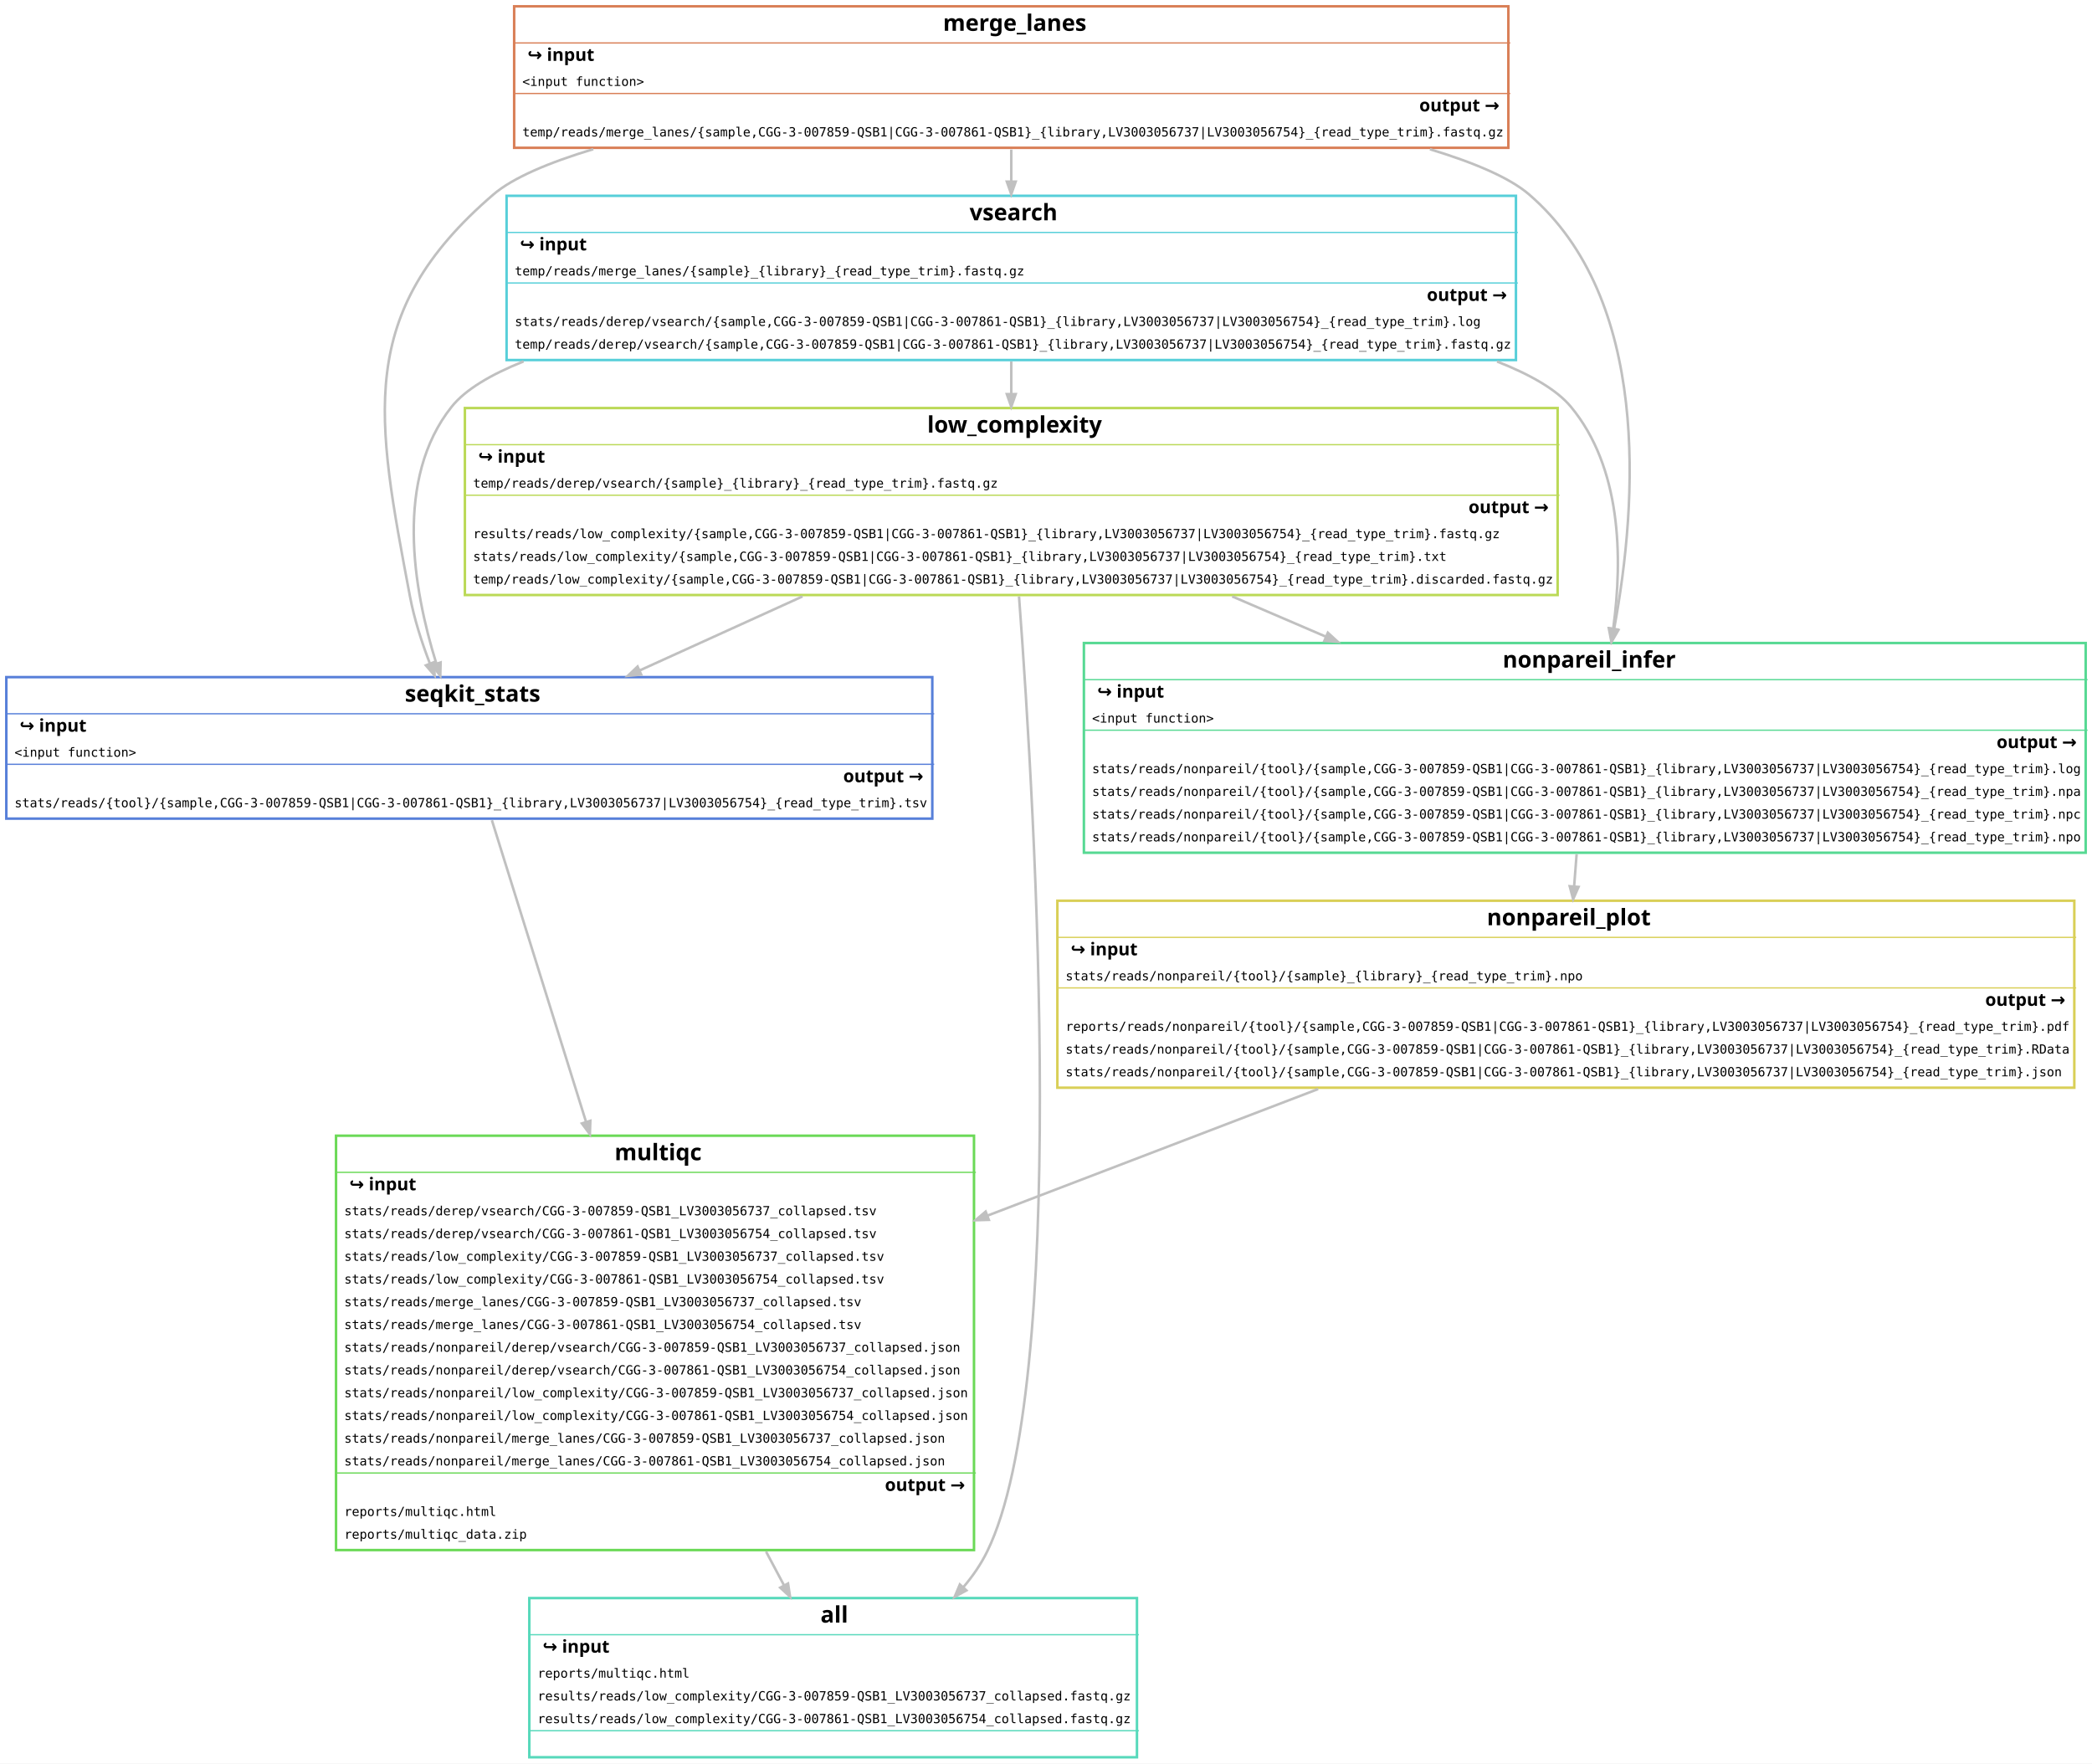
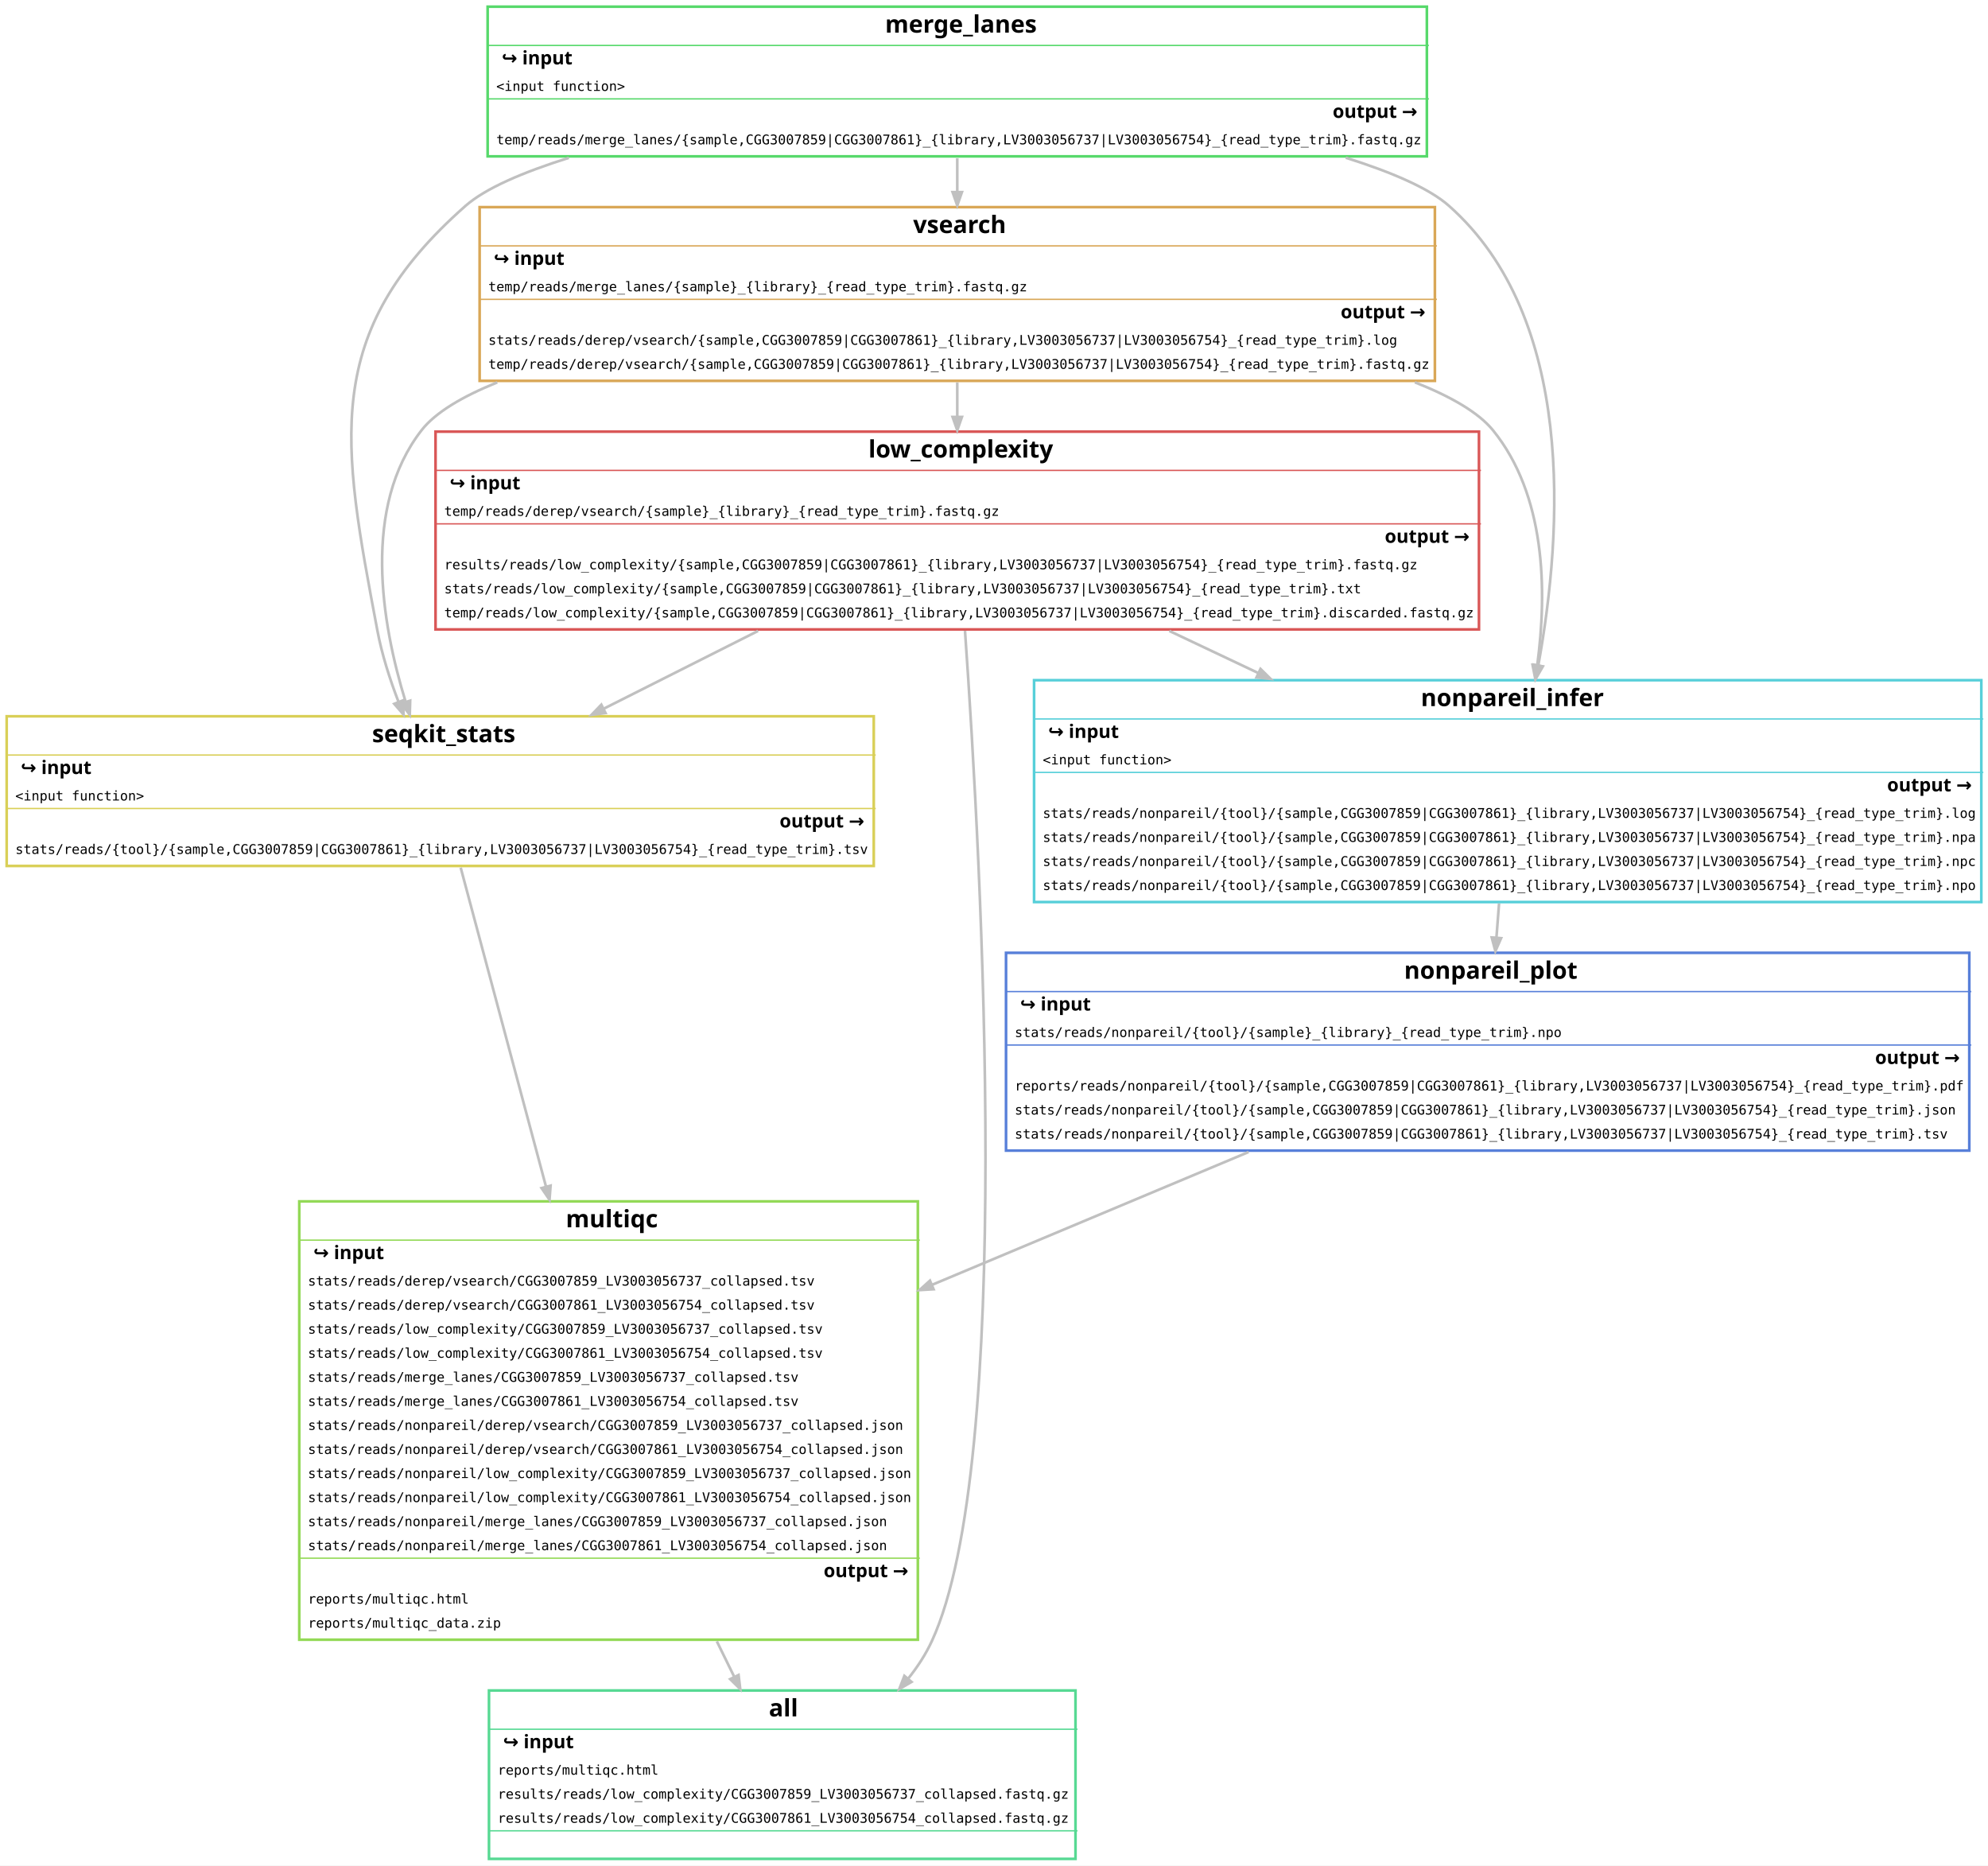
- <svg xmlns="http://www.w3.org/2000/svg" width="1656pt" height="1396pt" viewBox="0.00 0.00 1656.00 1396.00">
+ <svg xmlns="http://www.w3.org/2000/svg" width="1488pt" height="1396pt" viewBox="0.00 0.00 1488.00 1396.00">
  <g id="graph0" class="graph" transform="scale(1 1) rotate(0) translate(4 1392)">
-     <polygon fill="#ffffff" stroke="transparent" points="-4,4 -4,-1392 1652,-1392 1652,4 -4,4" />
+     <polygon fill="#ffffff" stroke="transparent" points="-4,4 -4,-1392 1484,-1392 1484,4 -4,4" />
    <g id="node1" class="node">
-       <text text-anchor="start" x="645.5" y="-107.6" font-family="sans" font-weight="bold" font-size="18.00" fill="#000000">all</text>
-       <text text-anchor="start" x="421.5" y="-83.8" font-family="sans" font-size="10.00" fill="#000000"> </text>
-       <text text-anchor="start" x="425.5" y="-83.8" font-family="sans" font-weight="bold" font-size="14.00" fill="#000000">↪ input</text>
-       <text text-anchor="start" x="478.5" y="-83.8" font-family="sans" font-size="10.00" fill="#000000"> </text>
-       <text text-anchor="start" x="421.5" y="-64" font-family="monospace" font-size="10.00" fill="#000000">reports/multiqc.html</text>
-       <text text-anchor="start" x="421.5" y="-46" font-family="monospace" font-size="10.00" fill="#000000">results/reads/low_complexity/CGG-3-007859-QSB1_LV3003056737_collapsed.fastq.gz</text>
-       <text text-anchor="start" x="421.5" y="-28" font-family="monospace" font-size="10.00" fill="#000000">results/reads/low_complexity/CGG-3-007861-QSB1_LV3003056754_collapsed.fastq.gz</text>
-       <text text-anchor="start" x="883.5" y="-10" font-family="sans" font-size="10.00" fill="#000000">  </text>
-       <polygon fill="#57d9bb" stroke="#57d9bb" points="415.5,-98 415.5,-98 897.5,-98 897.5,-98 415.5,-98" />
-       <polygon fill="#57d9bb" stroke="#57d9bb" points="415.5,-22 415.5,-22 897.5,-22 897.5,-22 415.5,-22" />
-       <polygon fill="none" stroke="#57d9bb" stroke-width="2" points="415,-1 415,-127 896,-127 896,-1 415,-1" />
+       <text text-anchor="start" x="571.5" y="-107.6" font-family="sans" font-weight="bold" font-size="18.00" fill="#000000">all</text>
+       <text text-anchor="start" x="368.5" y="-83.8" font-family="sans" font-size="10.00" fill="#000000"> </text>
+       <text text-anchor="start" x="372.5" y="-83.8" font-family="sans" font-weight="bold" font-size="14.00" fill="#000000">↪ input</text>
+       <text text-anchor="start" x="425.5" y="-83.8" font-family="sans" font-size="10.00" fill="#000000"> </text>
+       <text text-anchor="start" x="368.5" y="-64" font-family="monospace" font-size="10.00" fill="#000000">reports/multiqc.html</text>
+       <text text-anchor="start" x="368.5" y="-46" font-family="monospace" font-size="10.00" fill="#000000">results/reads/low_complexity/CGG3007859_LV3003056737_collapsed.fastq.gz</text>
+       <text text-anchor="start" x="368.5" y="-28" font-family="monospace" font-size="10.00" fill="#000000">results/reads/low_complexity/CGG3007861_LV3003056754_collapsed.fastq.gz</text>
+       <text text-anchor="start" x="788.5" y="-10" font-family="sans" font-size="10.00" fill="#000000">  </text>
+       <polygon fill="#57d993" stroke="#57d993" points="362.5,-98 362.5,-98 802.5,-98 802.5,-98 362.5,-98" />
+       <polygon fill="#57d993" stroke="#57d993" points="362.5,-22 362.5,-22 802.5,-22 802.5,-22 362.5,-22" />
+       <polygon fill="none" stroke="#57d993" stroke-width="2" points="362,-1 362,-127 801,-127 801,-1 362,-1" />
    </g>
    <g id="node2" class="node">
-       <text text-anchor="start" x="482.5" y="-473.6" font-family="sans" font-weight="bold" font-size="18.00" fill="#000000">multiqc</text>
-       <text text-anchor="start" x="268.5" y="-449.8" font-family="sans" font-size="10.00" fill="#000000"> </text>
-       <text text-anchor="start" x="272.5" y="-449.8" font-family="sans" font-weight="bold" font-size="14.00" fill="#000000">↪ input</text>
-       <text text-anchor="start" x="325.5" y="-449.8" font-family="sans" font-size="10.00" fill="#000000"> </text>
-       <text text-anchor="start" x="268.5" y="-430" font-family="monospace" font-size="10.00" fill="#000000">stats/reads/derep/vsearch/CGG-3-007859-QSB1_LV3003056737_collapsed.tsv</text>
-       <text text-anchor="start" x="268.5" y="-412" font-family="monospace" font-size="10.00" fill="#000000">stats/reads/derep/vsearch/CGG-3-007861-QSB1_LV3003056754_collapsed.tsv</text>
-       <text text-anchor="start" x="268.5" y="-394" font-family="monospace" font-size="10.00" fill="#000000">stats/reads/low_complexity/CGG-3-007859-QSB1_LV3003056737_collapsed.tsv</text>
-       <text text-anchor="start" x="268.5" y="-376" font-family="monospace" font-size="10.00" fill="#000000">stats/reads/low_complexity/CGG-3-007861-QSB1_LV3003056754_collapsed.tsv</text>
-       <text text-anchor="start" x="268.5" y="-358" font-family="monospace" font-size="10.00" fill="#000000">stats/reads/merge_lanes/CGG-3-007859-QSB1_LV3003056737_collapsed.tsv</text>
-       <text text-anchor="start" x="268.5" y="-340" font-family="monospace" font-size="10.00" fill="#000000">stats/reads/merge_lanes/CGG-3-007861-QSB1_LV3003056754_collapsed.tsv</text>
-       <text text-anchor="start" x="268.5" y="-322" font-family="monospace" font-size="10.00" fill="#000000">stats/reads/nonpareil/derep/vsearch/CGG-3-007859-QSB1_LV3003056737_collapsed.json</text>
-       <text text-anchor="start" x="268.5" y="-304" font-family="monospace" font-size="10.00" fill="#000000">stats/reads/nonpareil/derep/vsearch/CGG-3-007861-QSB1_LV3003056754_collapsed.json</text>
-       <text text-anchor="start" x="268.5" y="-286" font-family="monospace" font-size="10.00" fill="#000000">stats/reads/nonpareil/low_complexity/CGG-3-007859-QSB1_LV3003056737_collapsed.json</text>
-       <text text-anchor="start" x="268.5" y="-268" font-family="monospace" font-size="10.00" fill="#000000">stats/reads/nonpareil/low_complexity/CGG-3-007861-QSB1_LV3003056754_collapsed.json</text>
-       <text text-anchor="start" x="268.5" y="-250" font-family="monospace" font-size="10.00" fill="#000000">stats/reads/nonpareil/merge_lanes/CGG-3-007859-QSB1_LV3003056737_collapsed.json</text>
-       <text text-anchor="start" x="268.5" y="-232" font-family="monospace" font-size="10.00" fill="#000000">stats/reads/nonpareil/merge_lanes/CGG-3-007861-QSB1_LV3003056754_collapsed.json</text>
-       <text text-anchor="start" x="692.5" y="-211.8" font-family="sans" font-size="10.00" fill="#000000"> </text>
-       <text text-anchor="start" x="696.5" y="-211.8" font-family="sans" font-weight="bold" font-size="14.00" fill="#000000">output →</text>
-       <text text-anchor="start" x="757.5" y="-211.8" font-family="sans" font-size="10.00" fill="#000000"> </text>
-       <text text-anchor="start" x="268.5" y="-192" font-family="monospace" font-size="10.00" fill="#000000">reports/multiqc.html</text>
-       <text text-anchor="start" x="268.5" y="-174" font-family="monospace" font-size="10.00" fill="#000000">reports/multiqc_data.zip</text>
-       <polygon fill="#6bd957" stroke="#6bd957" points="262.5,-464 262.5,-464 768.5,-464 768.5,-464 262.5,-464" />
-       <polygon fill="#6bd957" stroke="#6bd957" points="262.5,-226 262.5,-226 768.5,-226 768.5,-226 262.5,-226" />
-       <polygon fill="none" stroke="#6bd957" stroke-width="2" points="262,-165 262,-493 767,-493 767,-165 262,-165" />
+       <text text-anchor="start" x="419.5" y="-473.6" font-family="sans" font-weight="bold" font-size="18.00" fill="#000000">multiqc</text>
+       <text text-anchor="start" x="226.5" y="-449.8" font-family="sans" font-size="10.00" fill="#000000"> </text>
+       <text text-anchor="start" x="230.5" y="-449.8" font-family="sans" font-weight="bold" font-size="14.00" fill="#000000">↪ input</text>
+       <text text-anchor="start" x="283.5" y="-449.8" font-family="sans" font-size="10.00" fill="#000000"> </text>
+       <text text-anchor="start" x="226.5" y="-430" font-family="monospace" font-size="10.00" fill="#000000">stats/reads/derep/vsearch/CGG3007859_LV3003056737_collapsed.tsv</text>
+       <text text-anchor="start" x="226.5" y="-412" font-family="monospace" font-size="10.00" fill="#000000">stats/reads/derep/vsearch/CGG3007861_LV3003056754_collapsed.tsv</text>
+       <text text-anchor="start" x="226.5" y="-394" font-family="monospace" font-size="10.00" fill="#000000">stats/reads/low_complexity/CGG3007859_LV3003056737_collapsed.tsv</text>
+       <text text-anchor="start" x="226.5" y="-376" font-family="monospace" font-size="10.00" fill="#000000">stats/reads/low_complexity/CGG3007861_LV3003056754_collapsed.tsv</text>
+       <text text-anchor="start" x="226.5" y="-358" font-family="monospace" font-size="10.00" fill="#000000">stats/reads/merge_lanes/CGG3007859_LV3003056737_collapsed.tsv</text>
+       <text text-anchor="start" x="226.5" y="-340" font-family="monospace" font-size="10.00" fill="#000000">stats/reads/merge_lanes/CGG3007861_LV3003056754_collapsed.tsv</text>
+       <text text-anchor="start" x="226.5" y="-322" font-family="monospace" font-size="10.00" fill="#000000">stats/reads/nonpareil/derep/vsearch/CGG3007859_LV3003056737_collapsed.json</text>
+       <text text-anchor="start" x="226.5" y="-304" font-family="monospace" font-size="10.00" fill="#000000">stats/reads/nonpareil/derep/vsearch/CGG3007861_LV3003056754_collapsed.json</text>
+       <text text-anchor="start" x="226.5" y="-286" font-family="monospace" font-size="10.00" fill="#000000">stats/reads/nonpareil/low_complexity/CGG3007859_LV3003056737_collapsed.json</text>
+       <text text-anchor="start" x="226.5" y="-268" font-family="monospace" font-size="10.00" fill="#000000">stats/reads/nonpareil/low_complexity/CGG3007861_LV3003056754_collapsed.json</text>
+       <text text-anchor="start" x="226.5" y="-250" font-family="monospace" font-size="10.00" fill="#000000">stats/reads/nonpareil/merge_lanes/CGG3007859_LV3003056737_collapsed.json</text>
+       <text text-anchor="start" x="226.5" y="-232" font-family="monospace" font-size="10.00" fill="#000000">stats/reads/nonpareil/merge_lanes/CGG3007861_LV3003056754_collapsed.json</text>
+       <text text-anchor="start" x="608.5" y="-211.8" font-family="sans" font-size="10.00" fill="#000000"> </text>
+       <text text-anchor="start" x="612.5" y="-211.8" font-family="sans" font-weight="bold" font-size="14.00" fill="#000000">output →</text>
+       <text text-anchor="start" x="673.5" y="-211.8" font-family="sans" font-size="10.00" fill="#000000"> </text>
+       <text text-anchor="start" x="226.5" y="-192" font-family="monospace" font-size="10.00" fill="#000000">reports/multiqc.html</text>
+       <text text-anchor="start" x="226.5" y="-174" font-family="monospace" font-size="10.00" fill="#000000">reports/multiqc_data.zip</text>
+       <polygon fill="#93d957" stroke="#93d957" points="220.5,-464 220.5,-464 684.5,-464 684.5,-464 220.5,-464" />
+       <polygon fill="#93d957" stroke="#93d957" points="220.5,-226 220.5,-226 684.5,-226 684.5,-226 220.5,-226" />
+       <polygon fill="none" stroke="#93d957" stroke-width="2" points="220,-165 220,-493 683,-493 683,-165 220,-165" />
    </g>
    <g id="edge2" class="edge">
-       <path fill="none" stroke="#c0c0c0" stroke-width="2" d="M602.395,-163.808C607.274,-154.637 612.035,-145.689 616.576,-137.155" />
-       <polygon fill="#c0c0c0" stroke="#c0c0c0" stroke-width="2" points="619.804,-138.539 621.412,-128.067 613.625,-135.251 619.804,-138.539" />
+       <path fill="none" stroke="#c0c0c0" stroke-width="2" d="M532.538,-163.808C537.037,-154.637 541.426,-145.689 545.612,-137.155" />
+       <polygon fill="#c0c0c0" stroke="#c0c0c0" stroke-width="2" points="548.809,-138.586 550.071,-128.067 542.524,-135.503 548.809,-138.586" />
    </g>
    <g id="node3" class="node">
-       <text text-anchor="start" x="316.5" y="-836.6" font-family="sans" font-weight="bold" font-size="18.00" fill="#000000">seqkit_stats</text>
+       <text text-anchor="start" x="274.5" y="-836.6" font-family="sans" font-weight="bold" font-size="18.00" fill="#000000">seqkit_stats</text>
      <text text-anchor="start" x="7.5" y="-812.8" font-family="sans" font-size="10.00" fill="#000000"> </text>
      <text text-anchor="start" x="11.5" y="-812.8" font-family="sans" font-weight="bold" font-size="14.00" fill="#000000">↪ input</text>
      <text text-anchor="start" x="64.5" y="-812.8" font-family="sans" font-size="10.00" fill="#000000"> </text>
      <text text-anchor="start" x="7.5" y="-793" font-family="monospace" font-size="10.00" fill="#000000">&lt;input function&gt;</text>
-       <text text-anchor="start" x="659.5" y="-772.8" font-family="sans" font-size="10.00" fill="#000000"> </text>
-       <text text-anchor="start" x="663.5" y="-772.8" font-family="sans" font-weight="bold" font-size="14.00" fill="#000000">output →</text>
-       <text text-anchor="start" x="724.5" y="-772.8" font-family="sans" font-size="10.00" fill="#000000"> </text>
-       <text text-anchor="start" x="7.5" y="-753" font-family="monospace" font-size="10.00" fill="#000000">stats/reads/{tool}/{sample,CGG-3-007859-QSB1|CGG-3-007861-QSB1}_{library,LV3003056737|LV3003056754}_{read_type_trim}.tsv</text>
-       <polygon fill="#577fd9" stroke="#577fd9" points="1.5,-827 1.5,-827 735.5,-827 735.5,-827 1.5,-827" />
-       <polygon fill="#577fd9" stroke="#577fd9" points="1.5,-787 1.5,-787 735.5,-787 735.5,-787 1.5,-787" />
-       <polygon fill="none" stroke="#577fd9" stroke-width="2" points="1,-744 1,-856 734,-856 734,-744 1,-744" />
+       <text text-anchor="start" x="575.5" y="-772.8" font-family="sans" font-size="10.00" fill="#000000"> </text>
+       <text text-anchor="start" x="579.5" y="-772.8" font-family="sans" font-weight="bold" font-size="14.00" fill="#000000">output →</text>
+       <text text-anchor="start" x="640.5" y="-772.8" font-family="sans" font-size="10.00" fill="#000000"> </text>
+       <text text-anchor="start" x="7.5" y="-753" font-family="monospace" font-size="10.00" fill="#000000">stats/reads/{tool}/{sample,CGG3007859|CGG3007861}_{library,LV3003056737|LV3003056754}_{read_type_trim}.tsv</text>
+       <polygon fill="#d9cf57" stroke="#d9cf57" points="1.5,-827 1.5,-827 651.5,-827 651.5,-827 1.5,-827" />
+       <polygon fill="#d9cf57" stroke="#d9cf57" points="1.5,-787 1.5,-787 651.5,-787 651.5,-787 1.5,-787" />
+       <polygon fill="none" stroke="#d9cf57" stroke-width="2" points="1,-744 1,-856 650,-856 650,-744 1,-744" />
    </g>
    <g id="edge3" class="edge">
-       <path fill="none" stroke="#c0c0c0" stroke-width="2" d="M385.378,-742.717C403.852,-683.524 433.617,-588.156 459.915,-503.895" />
-       <polygon fill="#c0c0c0" stroke="#c0c0c0" stroke-width="2" points="463.301,-504.794 462.939,-494.205 456.619,-502.708 463.301,-504.794" />
+       <path fill="none" stroke="#c0c0c0" stroke-width="2" d="M340.824,-742.717C356.659,-683.524 382.172,-588.156 404.713,-503.895" />
+       <polygon fill="#c0c0c0" stroke="#c0c0c0" stroke-width="2" points="408.102,-504.77 407.305,-494.205 401.34,-502.961 408.102,-504.77" />
    </g>
    <g id="node4" class="node">
-       <text text-anchor="start" x="742.5" y="-1367.6" font-family="sans" font-weight="bold" font-size="18.00" fill="#000000">merge_lanes</text>
-       <text text-anchor="start" x="409.5" y="-1343.8" font-family="sans" font-size="10.00" fill="#000000"> </text>
-       <text text-anchor="start" x="413.5" y="-1343.8" font-family="sans" font-weight="bold" font-size="14.00" fill="#000000">↪ input</text>
-       <text text-anchor="start" x="466.5" y="-1343.8" font-family="sans" font-size="10.00" fill="#000000"> </text>
-       <text text-anchor="start" x="409.5" y="-1324" font-family="monospace" font-size="10.00" fill="#000000">&lt;input function&gt;</text>
-       <text text-anchor="start" x="1115.5" y="-1303.8" font-family="sans" font-size="10.00" fill="#000000"> </text>
-       <text text-anchor="start" x="1119.5" y="-1303.8" font-family="sans" font-weight="bold" font-size="14.00" fill="#000000">output →</text>
-       <text text-anchor="start" x="1180.5" y="-1303.8" font-family="sans" font-size="10.00" fill="#000000"> </text>
-       <text text-anchor="start" x="409.5" y="-1284" font-family="monospace" font-size="10.00" fill="#000000">temp/reads/merge_lanes/{sample,CGG-3-007859-QSB1|CGG-3-007861-QSB1}_{library,LV3003056737|LV3003056754}_{read_type_trim}.fastq.gz</text>
-       <polygon fill="#d97f57" stroke="#d97f57" points="403.5,-1358 403.5,-1358 1191.5,-1358 1191.5,-1358 403.5,-1358" />
-       <polygon fill="#d97f57" stroke="#d97f57" points="403.5,-1318 403.5,-1318 1191.5,-1318 1191.5,-1318 403.5,-1318" />
-       <polygon fill="none" stroke="#d97f57" stroke-width="2" points="403,-1275 403,-1387 1190,-1387 1190,-1275 403,-1275" />
+       <text text-anchor="start" x="658.5" y="-1367.6" font-family="sans" font-weight="bold" font-size="18.00" fill="#000000">merge_lanes</text>
+       <text text-anchor="start" x="367.5" y="-1343.8" font-family="sans" font-size="10.00" fill="#000000"> </text>
+       <text text-anchor="start" x="371.5" y="-1343.8" font-family="sans" font-weight="bold" font-size="14.00" fill="#000000">↪ input</text>
+       <text text-anchor="start" x="424.5" y="-1343.8" font-family="sans" font-size="10.00" fill="#000000"> </text>
+       <text text-anchor="start" x="367.5" y="-1324" font-family="monospace" font-size="10.00" fill="#000000">&lt;input function&gt;</text>
+       <text text-anchor="start" x="989.5" y="-1303.8" font-family="sans" font-size="10.00" fill="#000000"> </text>
+       <text text-anchor="start" x="993.5" y="-1303.8" font-family="sans" font-weight="bold" font-size="14.00" fill="#000000">output →</text>
+       <text text-anchor="start" x="1054.5" y="-1303.8" font-family="sans" font-size="10.00" fill="#000000"> </text>
+       <text text-anchor="start" x="367.5" y="-1284" font-family="monospace" font-size="10.00" fill="#000000">temp/reads/merge_lanes/{sample,CGG3007859|CGG3007861}_{library,LV3003056737|LV3003056754}_{read_type_trim}.fastq.gz</text>
+       <polygon fill="#57d96b" stroke="#57d96b" points="361.5,-1358 361.5,-1358 1065.5,-1358 1065.5,-1358 361.5,-1358" />
+       <polygon fill="#57d96b" stroke="#57d96b" points="361.5,-1318 361.5,-1318 1065.5,-1318 1065.5,-1318 361.5,-1318" />
+       <polygon fill="none" stroke="#57d96b" stroke-width="2" points="361,-1275 361,-1387 1064,-1387 1064,-1275 361,-1275" />
    </g>
    <g id="edge6" class="edge">
-       <path fill="none" stroke="#c0c0c0" stroke-width="2" d="M465.625,-1273.93C430.594,-1263.366 402.071,-1251.377 386.5,-1238 277.011,-1143.937 293.714,-1061.838 320.5,-920 323.863,-902.192 329.803,-883.639 336.353,-866.596" />
-       <polygon fill="#c0c0c0" stroke="#c0c0c0" stroke-width="2" points="339.608,-867.883 340.042,-857.297 333.101,-865.302 339.608,-867.883" />
+       <path fill="none" stroke="#c0c0c0" stroke-width="2" d="M421.76,-1273.907C387.433,-1263.115 359.337,-1251.065 344.5,-1238 236.171,-1142.604 251.714,-1061.838 278.5,-920 281.863,-902.192 287.803,-883.639 294.353,-866.596" />
+       <polygon fill="#c0c0c0" stroke="#c0c0c0" stroke-width="2" points="297.608,-867.883 298.042,-857.297 291.101,-865.302 297.608,-867.883" />
    </g>
    <g id="node6" class="node">
-       <text text-anchor="start" x="1185.5" y="-863.6" font-family="sans" font-weight="bold" font-size="18.00" fill="#000000">nonpareil_infer</text>
-       <text text-anchor="start" x="860.5" y="-839.8" font-family="sans" font-size="10.00" fill="#000000"> </text>
-       <text text-anchor="start" x="864.5" y="-839.8" font-family="sans" font-weight="bold" font-size="14.00" fill="#000000">↪ input</text>
-       <text text-anchor="start" x="917.5" y="-839.8" font-family="sans" font-size="10.00" fill="#000000"> </text>
-       <text text-anchor="start" x="860.5" y="-820" font-family="monospace" font-size="10.00" fill="#000000">&lt;input function&gt;</text>
-       <text text-anchor="start" x="1572.5" y="-799.8" font-family="sans" font-size="10.00" fill="#000000"> </text>
-       <text text-anchor="start" x="1576.5" y="-799.8" font-family="sans" font-weight="bold" font-size="14.00" fill="#000000">output →</text>
-       <text text-anchor="start" x="1637.5" y="-799.8" font-family="sans" font-size="10.00" fill="#000000"> </text>
-       <text text-anchor="start" x="860.5" y="-780" font-family="monospace" font-size="10.00" fill="#000000">stats/reads/nonpareil/{tool}/{sample,CGG-3-007859-QSB1|CGG-3-007861-QSB1}_{library,LV3003056737|LV3003056754}_{read_type_trim}.log</text>
-       <text text-anchor="start" x="860.5" y="-762" font-family="monospace" font-size="10.00" fill="#000000">stats/reads/nonpareil/{tool}/{sample,CGG-3-007859-QSB1|CGG-3-007861-QSB1}_{library,LV3003056737|LV3003056754}_{read_type_trim}.npa</text>
-       <text text-anchor="start" x="860.5" y="-744" font-family="monospace" font-size="10.00" fill="#000000">stats/reads/nonpareil/{tool}/{sample,CGG-3-007859-QSB1|CGG-3-007861-QSB1}_{library,LV3003056737|LV3003056754}_{read_type_trim}.npc</text>
-       <text text-anchor="start" x="860.5" y="-726" font-family="monospace" font-size="10.00" fill="#000000">stats/reads/nonpareil/{tool}/{sample,CGG-3-007859-QSB1|CGG-3-007861-QSB1}_{library,LV3003056737|LV3003056754}_{read_type_trim}.npo</text>
-       <polygon fill="#57d993" stroke="#57d993" points="854.5,-854 854.5,-854 1648.5,-854 1648.5,-854 854.5,-854" />
-       <polygon fill="#57d993" stroke="#57d993" points="854.5,-814 854.5,-814 1648.5,-814 1648.5,-814 854.5,-814" />
-       <polygon fill="none" stroke="#57d993" stroke-width="2" points="854,-717 854,-883 1647,-883 1647,-717 854,-717" />
+       <text text-anchor="start" x="1059.5" y="-863.6" font-family="sans" font-weight="bold" font-size="18.00" fill="#000000">nonpareil_infer</text>
+       <text text-anchor="start" x="776.5" y="-839.8" font-family="sans" font-size="10.00" fill="#000000"> </text>
+       <text text-anchor="start" x="780.5" y="-839.8" font-family="sans" font-weight="bold" font-size="14.00" fill="#000000">↪ input</text>
+       <text text-anchor="start" x="833.5" y="-839.8" font-family="sans" font-size="10.00" fill="#000000"> </text>
+       <text text-anchor="start" x="776.5" y="-820" font-family="monospace" font-size="10.00" fill="#000000">&lt;input function&gt;</text>
+       <text text-anchor="start" x="1404.5" y="-799.8" font-family="sans" font-size="10.00" fill="#000000"> </text>
+       <text text-anchor="start" x="1408.5" y="-799.8" font-family="sans" font-weight="bold" font-size="14.00" fill="#000000">output →</text>
+       <text text-anchor="start" x="1469.5" y="-799.8" font-family="sans" font-size="10.00" fill="#000000"> </text>
+       <text text-anchor="start" x="776.5" y="-780" font-family="monospace" font-size="10.00" fill="#000000">stats/reads/nonpareil/{tool}/{sample,CGG3007859|CGG3007861}_{library,LV3003056737|LV3003056754}_{read_type_trim}.log</text>
+       <text text-anchor="start" x="776.5" y="-762" font-family="monospace" font-size="10.00" fill="#000000">stats/reads/nonpareil/{tool}/{sample,CGG3007859|CGG3007861}_{library,LV3003056737|LV3003056754}_{read_type_trim}.npa</text>
+       <text text-anchor="start" x="776.5" y="-744" font-family="monospace" font-size="10.00" fill="#000000">stats/reads/nonpareil/{tool}/{sample,CGG3007859|CGG3007861}_{library,LV3003056737|LV3003056754}_{read_type_trim}.npc</text>
+       <text text-anchor="start" x="776.5" y="-726" font-family="monospace" font-size="10.00" fill="#000000">stats/reads/nonpareil/{tool}/{sample,CGG3007859|CGG3007861}_{library,LV3003056737|LV3003056754}_{read_type_trim}.npo</text>
+       <polygon fill="#57cfd9" stroke="#57cfd9" points="770.5,-854 770.5,-854 1480.5,-854 1480.5,-854 770.5,-854" />
+       <polygon fill="#57cfd9" stroke="#57cfd9" points="770.5,-814 770.5,-814 1480.5,-814 1480.5,-814 770.5,-814" />
+       <polygon fill="none" stroke="#57cfd9" stroke-width="2" points="770,-717 770,-883 1479,-883 1479,-717 770,-717" />
    </g>
    <g id="edge10" class="edge">
-       <path fill="none" stroke="#c0c0c0" stroke-width="2" d="M1127.905,-1273.862C1162.713,-1263.322 1191.033,-1251.358 1206.5,-1238 1302.36,-1155.215 1292.544,-996.047 1273.702,-894.092" />
-       <polygon fill="#c0c0c0" stroke="#c0c0c0" stroke-width="2" points="1277.108,-893.267 1271.793,-884.102 1270.232,-894.581 1277.108,-893.267" />
+       <path fill="none" stroke="#c0c0c0" stroke-width="2" d="M1003.3,-1273.974C1037.619,-1263.173 1065.697,-1251.103 1080.5,-1238 1175.201,-1154.17 1165.851,-995.688 1147.402,-894.101" />
+       <polygon fill="#c0c0c0" stroke="#c0c0c0" stroke-width="2" points="1150.819,-893.329 1145.533,-884.147 1143.939,-894.621 1150.819,-893.329" />
    </g>
    <g id="node7" class="node">
-       <text text-anchor="start" x="763.5" y="-1217.6" font-family="sans" font-weight="bold" font-size="18.00" fill="#000000">vsearch</text>
-       <text text-anchor="start" x="403.5" y="-1193.8" font-family="sans" font-size="10.00" fill="#000000"> </text>
-       <text text-anchor="start" x="407.5" y="-1193.8" font-family="sans" font-weight="bold" font-size="14.00" fill="#000000">↪ input</text>
-       <text text-anchor="start" x="460.5" y="-1193.8" font-family="sans" font-size="10.00" fill="#000000"> </text>
-       <text text-anchor="start" x="403.5" y="-1174" font-family="monospace" font-size="10.00" fill="#000000">temp/reads/merge_lanes/{sample}_{library}_{read_type_trim}.fastq.gz</text>
-       <text text-anchor="start" x="1121.5" y="-1153.8" font-family="sans" font-size="10.00" fill="#000000"> </text>
-       <text text-anchor="start" x="1125.5" y="-1153.8" font-family="sans" font-weight="bold" font-size="14.00" fill="#000000">output →</text>
-       <text text-anchor="start" x="1186.5" y="-1153.8" font-family="sans" font-size="10.00" fill="#000000"> </text>
-       <text text-anchor="start" x="403.5" y="-1134" font-family="monospace" font-size="10.00" fill="#000000">stats/reads/derep/vsearch/{sample,CGG-3-007859-QSB1|CGG-3-007861-QSB1}_{library,LV3003056737|LV3003056754}_{read_type_trim}.log</text>
-       <text text-anchor="start" x="403.5" y="-1116" font-family="monospace" font-size="10.00" fill="#000000">temp/reads/derep/vsearch/{sample,CGG-3-007859-QSB1|CGG-3-007861-QSB1}_{library,LV3003056737|LV3003056754}_{read_type_trim}.fastq.gz</text>
-       <polygon fill="#57cfd9" stroke="#57cfd9" points="397.5,-1208 397.5,-1208 1197.5,-1208 1197.5,-1208 397.5,-1208" />
-       <polygon fill="#57cfd9" stroke="#57cfd9" points="397.5,-1168 397.5,-1168 1197.5,-1168 1197.5,-1168 397.5,-1168" />
-       <polygon fill="none" stroke="#57cfd9" stroke-width="2" points="397,-1107 397,-1237 1196,-1237 1196,-1107 397,-1107" />
+       <text text-anchor="start" x="679.5" y="-1217.6" font-family="sans" font-weight="bold" font-size="18.00" fill="#000000">vsearch</text>
+       <text text-anchor="start" x="361.5" y="-1193.8" font-family="sans" font-size="10.00" fill="#000000"> </text>
+       <text text-anchor="start" x="365.5" y="-1193.8" font-family="sans" font-weight="bold" font-size="14.00" fill="#000000">↪ input</text>
+       <text text-anchor="start" x="418.5" y="-1193.8" font-family="sans" font-size="10.00" fill="#000000"> </text>
+       <text text-anchor="start" x="361.5" y="-1174" font-family="monospace" font-size="10.00" fill="#000000">temp/reads/merge_lanes/{sample}_{library}_{read_type_trim}.fastq.gz</text>
+       <text text-anchor="start" x="995.5" y="-1153.8" font-family="sans" font-size="10.00" fill="#000000"> </text>
+       <text text-anchor="start" x="999.5" y="-1153.8" font-family="sans" font-weight="bold" font-size="14.00" fill="#000000">output →</text>
+       <text text-anchor="start" x="1060.5" y="-1153.8" font-family="sans" font-size="10.00" fill="#000000"> </text>
+       <text text-anchor="start" x="361.5" y="-1134" font-family="monospace" font-size="10.00" fill="#000000">stats/reads/derep/vsearch/{sample,CGG3007859|CGG3007861}_{library,LV3003056737|LV3003056754}_{read_type_trim}.log</text>
+       <text text-anchor="start" x="361.5" y="-1116" font-family="monospace" font-size="10.00" fill="#000000">temp/reads/derep/vsearch/{sample,CGG3007859|CGG3007861}_{library,LV3003056737|LV3003056754}_{read_type_trim}.fastq.gz</text>
+       <polygon fill="#d9a757" stroke="#d9a757" points="355.5,-1208 355.5,-1208 1071.5,-1208 1071.5,-1208 355.5,-1208" />
+       <polygon fill="#d9a757" stroke="#d9a757" points="355.5,-1168 355.5,-1168 1071.5,-1168 1071.5,-1168 355.5,-1168" />
+       <polygon fill="none" stroke="#d9a757" stroke-width="2" points="355,-1107 355,-1237 1070,-1237 1070,-1107 355,-1107" />
    </g>
    <g id="edge12" class="edge">
-       <path fill="none" stroke="#c0c0c0" stroke-width="2" d="M796.5,-1273.597C796.5,-1265.439 796.5,-1256.944 796.5,-1248.495" />
-       <polygon fill="#c0c0c0" stroke="#c0c0c0" stroke-width="2" points="800,-1248.236 796.5,-1238.236 793,-1248.236 800,-1248.236" />
+       <path fill="none" stroke="#c0c0c0" stroke-width="2" d="M712.5,-1273.597C712.5,-1265.439 712.5,-1256.944 712.5,-1248.495" />
+       <polygon fill="#c0c0c0" stroke="#c0c0c0" stroke-width="2" points="716,-1248.236 712.5,-1238.236 709,-1248.236 716,-1248.236" />
    </g>
    <g id="node5" class="node">
-       <text text-anchor="start" x="1173" y="-659.6" font-family="sans" font-weight="bold" font-size="18.00" fill="#000000">nonpareil_plot</text>
-       <text text-anchor="start" x="839.5" y="-635.8" font-family="sans" font-size="10.00" fill="#000000"> </text>
-       <text text-anchor="start" x="843.5" y="-635.8" font-family="sans" font-weight="bold" font-size="14.00" fill="#000000">↪ input</text>
-       <text text-anchor="start" x="896.5" y="-635.8" font-family="sans" font-size="10.00" fill="#000000"> </text>
-       <text text-anchor="start" x="839.5" y="-616" font-family="monospace" font-size="10.00" fill="#000000">stats/reads/nonpareil/{tool}/{sample}_{library}_{read_type_trim}.npo</text>
-       <text text-anchor="start" x="1563.5" y="-595.8" font-family="sans" font-size="10.00" fill="#000000"> </text>
-       <text text-anchor="start" x="1567.5" y="-595.8" font-family="sans" font-weight="bold" font-size="14.00" fill="#000000">output →</text>
-       <text text-anchor="start" x="1628.5" y="-595.8" font-family="sans" font-size="10.00" fill="#000000"> </text>
-       <text text-anchor="start" x="839.5" y="-576" font-family="monospace" font-size="10.00" fill="#000000">reports/reads/nonpareil/{tool}/{sample,CGG-3-007859-QSB1|CGG-3-007861-QSB1}_{library,LV3003056737|LV3003056754}_{read_type_trim}.pdf</text>
-       <text text-anchor="start" x="839.5" y="-558" font-family="monospace" font-size="10.00" fill="#000000">stats/reads/nonpareil/{tool}/{sample,CGG-3-007859-QSB1|CGG-3-007861-QSB1}_{library,LV3003056737|LV3003056754}_{read_type_trim}.RData</text>
-       <text text-anchor="start" x="839.5" y="-540" font-family="monospace" font-size="10.00" fill="#000000">stats/reads/nonpareil/{tool}/{sample,CGG-3-007859-QSB1|CGG-3-007861-QSB1}_{library,LV3003056737|LV3003056754}_{read_type_trim}.json</text>
-       <polygon fill="#d9cf57" stroke="#d9cf57" points="833.5,-650 833.5,-650 1639.5,-650 1639.5,-650 833.5,-650" />
-       <polygon fill="#d9cf57" stroke="#d9cf57" points="833.5,-610 833.5,-610 1639.5,-610 1639.5,-610 833.5,-610" />
-       <polygon fill="none" stroke="#d9cf57" stroke-width="2" points="833,-531 833,-679 1638,-679 1638,-531 833,-531" />
+       <text text-anchor="start" x="1047" y="-659.6" font-family="sans" font-weight="bold" font-size="18.00" fill="#000000">nonpareil_plot</text>
+       <text text-anchor="start" x="755.5" y="-635.8" font-family="sans" font-size="10.00" fill="#000000"> </text>
+       <text text-anchor="start" x="759.5" y="-635.8" font-family="sans" font-weight="bold" font-size="14.00" fill="#000000">↪ input</text>
+       <text text-anchor="start" x="812.5" y="-635.8" font-family="sans" font-size="10.00" fill="#000000"> </text>
+       <text text-anchor="start" x="755.5" y="-616" font-family="monospace" font-size="10.00" fill="#000000">stats/reads/nonpareil/{tool}/{sample}_{library}_{read_type_trim}.npo</text>
+       <text text-anchor="start" x="1395.5" y="-595.8" font-family="sans" font-size="10.00" fill="#000000"> </text>
+       <text text-anchor="start" x="1399.5" y="-595.8" font-family="sans" font-weight="bold" font-size="14.00" fill="#000000">output →</text>
+       <text text-anchor="start" x="1460.5" y="-595.8" font-family="sans" font-size="10.00" fill="#000000"> </text>
+       <text text-anchor="start" x="755.5" y="-576" font-family="monospace" font-size="10.00" fill="#000000">reports/reads/nonpareil/{tool}/{sample,CGG3007859|CGG3007861}_{library,LV3003056737|LV3003056754}_{read_type_trim}.pdf</text>
+       <text text-anchor="start" x="755.5" y="-558" font-family="monospace" font-size="10.00" fill="#000000">stats/reads/nonpareil/{tool}/{sample,CGG3007859|CGG3007861}_{library,LV3003056737|LV3003056754}_{read_type_trim}.json</text>
+       <text text-anchor="start" x="755.5" y="-540" font-family="monospace" font-size="10.00" fill="#000000">stats/reads/nonpareil/{tool}/{sample,CGG3007859|CGG3007861}_{library,LV3003056737|LV3003056754}_{read_type_trim}.tsv</text>
+       <polygon fill="#577fd9" stroke="#577fd9" points="749.5,-650 749.5,-650 1471.5,-650 1471.5,-650 749.5,-650" />
+       <polygon fill="#577fd9" stroke="#577fd9" points="749.5,-610 749.5,-610 1471.5,-610 1471.5,-610 749.5,-610" />
+       <polygon fill="none" stroke="#577fd9" stroke-width="2" points="749,-531 749,-679 1470,-679 1470,-531 749,-531" />
    </g>
    <g id="edge4" class="edge">
-       <path fill="none" stroke="#c0c0c0" stroke-width="2" d="M1039.436,-529.946C958.767,-499.066 864.118,-462.834 777.57,-429.704" />
-       <polygon fill="#c0c0c0" stroke="#c0c0c0" stroke-width="2" points="778.732,-426.401 768.142,-426.095 776.23,-432.938 778.732,-426.401" />
+       <path fill="none" stroke="#c0c0c0" stroke-width="2" d="M930.568,-529.946C857.612,-499.345 772.126,-463.487 693.721,-430.6" />
+       <polygon fill="#c0c0c0" stroke="#c0c0c0" stroke-width="2" points="694.771,-427.245 684.196,-426.605 692.064,-433.701 694.771,-427.245" />
    </g>
    <g id="edge8" class="edge">
-       <path fill="none" stroke="#c0c0c0" stroke-width="2" d="M1244.03,-715.888C1243.381,-707.46 1242.723,-698.896 1242.073,-690.455" />
-       <polygon fill="#c0c0c0" stroke="#c0c0c0" stroke-width="2" points="1245.544,-689.939 1241.287,-680.237 1238.565,-690.476 1245.544,-689.939" />
+       <path fill="none" stroke="#c0c0c0" stroke-width="2" d="M1118.03,-715.888C1117.381,-707.46 1116.723,-698.896 1116.073,-690.455" />
+       <polygon fill="#c0c0c0" stroke="#c0c0c0" stroke-width="2" points="1119.544,-689.939 1115.287,-680.237 1112.565,-690.476 1119.544,-689.939" />
    </g>
    <g id="edge7" class="edge">
-       <path fill="none" stroke="#c0c0c0" stroke-width="2" d="M410.507,-1105.953C384.495,-1095.514 364.313,-1083.585 353.5,-1070 308.298,-1013.207 322.815,-926.506 341.396,-866.753" />
-       <polygon fill="#c0c0c0" stroke="#c0c0c0" stroke-width="2" points="344.792,-867.625 344.527,-857.034 338.129,-865.478 344.792,-867.625" />
+       <path fill="none" stroke="#c0c0c0" stroke-width="2" d="M368.218,-1105.868C342.149,-1095.325 321.917,-1083.398 311.5,-1070 267.016,-1012.784 281.285,-926.366 299.617,-866.786" />
+       <polygon fill="#c0c0c0" stroke="#c0c0c0" stroke-width="2" points="303.004,-867.686 302.707,-857.095 296.334,-865.559 303.004,-867.686" />
    </g>
    <g id="edge11" class="edge">
-       <path fill="none" stroke="#c0c0c0" stroke-width="2" d="M1181.036,-1105.847C1207.587,-1095.412 1228.287,-1083.514 1239.5,-1070 1279.205,-1022.147 1280.745,-951.469 1272.996,-894.429" />
-       <polygon fill="#c0c0c0" stroke="#c0c0c0" stroke-width="2" points="1276.425,-893.694 1271.505,-884.311 1269.5,-894.714 1276.425,-893.694" />
+       <path fill="none" stroke="#c0c0c0" stroke-width="2" d="M1054.992,-1105.936C1081.76,-1095.349 1102.643,-1083.392 1113.5,-1070 1152.658,-1021.698 1154.217,-951.036 1146.613,-894.116" />
+       <polygon fill="#c0c0c0" stroke="#c0c0c0" stroke-width="2" points="1150.049,-893.415 1145.151,-884.02 1143.121,-894.418 1150.049,-893.415" />
    </g>
    <g id="node8" class="node">
-       <text text-anchor="start" x="730" y="-1049.6" font-family="sans" font-weight="bold" font-size="18.00" fill="#000000">low_complexity</text>
-       <text text-anchor="start" x="370.5" y="-1025.8" font-family="sans" font-size="10.00" fill="#000000"> </text>
-       <text text-anchor="start" x="374.5" y="-1025.8" font-family="sans" font-weight="bold" font-size="14.00" fill="#000000">↪ input</text>
-       <text text-anchor="start" x="427.5" y="-1025.8" font-family="sans" font-size="10.00" fill="#000000"> </text>
-       <text text-anchor="start" x="370.5" y="-1006" font-family="monospace" font-size="10.00" fill="#000000">temp/reads/derep/vsearch/{sample}_{library}_{read_type_trim}.fastq.gz</text>
-       <text text-anchor="start" x="1154.5" y="-985.8" font-family="sans" font-size="10.00" fill="#000000"> </text>
-       <text text-anchor="start" x="1158.5" y="-985.8" font-family="sans" font-weight="bold" font-size="14.00" fill="#000000">output →</text>
-       <text text-anchor="start" x="1219.5" y="-985.8" font-family="sans" font-size="10.00" fill="#000000"> </text>
-       <text text-anchor="start" x="370.5" y="-966" font-family="monospace" font-size="10.00" fill="#000000">results/reads/low_complexity/{sample,CGG-3-007859-QSB1|CGG-3-007861-QSB1}_{library,LV3003056737|LV3003056754}_{read_type_trim}.fastq.gz</text>
-       <text text-anchor="start" x="370.5" y="-948" font-family="monospace" font-size="10.00" fill="#000000">stats/reads/low_complexity/{sample,CGG-3-007859-QSB1|CGG-3-007861-QSB1}_{library,LV3003056737|LV3003056754}_{read_type_trim}.txt</text>
-       <text text-anchor="start" x="370.5" y="-930" font-family="monospace" font-size="10.00" fill="#000000">temp/reads/low_complexity/{sample,CGG-3-007859-QSB1|CGG-3-007861-QSB1}_{library,LV3003056737|LV3003056754}_{read_type_trim}.discarded.fastq.gz</text>
-       <polygon fill="#bbd957" stroke="#bbd957" points="364.5,-1040 364.5,-1040 1230.5,-1040 1230.5,-1040 364.5,-1040" />
-       <polygon fill="#bbd957" stroke="#bbd957" points="364.5,-1000 364.5,-1000 1230.5,-1000 1230.5,-1000 364.5,-1000" />
-       <polygon fill="none" stroke="#bbd957" stroke-width="2" points="364,-921 364,-1069 1229,-1069 1229,-921 364,-921" />
+       <text text-anchor="start" x="646" y="-1049.6" font-family="sans" font-weight="bold" font-size="18.00" fill="#000000">low_complexity</text>
+       <text text-anchor="start" x="328.5" y="-1025.8" font-family="sans" font-size="10.00" fill="#000000"> </text>
+       <text text-anchor="start" x="332.5" y="-1025.8" font-family="sans" font-weight="bold" font-size="14.00" fill="#000000">↪ input</text>
+       <text text-anchor="start" x="385.5" y="-1025.8" font-family="sans" font-size="10.00" fill="#000000"> </text>
+       <text text-anchor="start" x="328.5" y="-1006" font-family="monospace" font-size="10.00" fill="#000000">temp/reads/derep/vsearch/{sample}_{library}_{read_type_trim}.fastq.gz</text>
+       <text text-anchor="start" x="1028.5" y="-985.8" font-family="sans" font-size="10.00" fill="#000000"> </text>
+       <text text-anchor="start" x="1032.5" y="-985.8" font-family="sans" font-weight="bold" font-size="14.00" fill="#000000">output →</text>
+       <text text-anchor="start" x="1093.5" y="-985.8" font-family="sans" font-size="10.00" fill="#000000"> </text>
+       <text text-anchor="start" x="328.5" y="-966" font-family="monospace" font-size="10.00" fill="#000000">results/reads/low_complexity/{sample,CGG3007859|CGG3007861}_{library,LV3003056737|LV3003056754}_{read_type_trim}.fastq.gz</text>
+       <text text-anchor="start" x="328.5" y="-948" font-family="monospace" font-size="10.00" fill="#000000">stats/reads/low_complexity/{sample,CGG3007859|CGG3007861}_{library,LV3003056737|LV3003056754}_{read_type_trim}.txt</text>
+       <text text-anchor="start" x="328.5" y="-930" font-family="monospace" font-size="10.00" fill="#000000">temp/reads/low_complexity/{sample,CGG3007859|CGG3007861}_{library,LV3003056737|LV3003056754}_{read_type_trim}.discarded.fastq.gz</text>
+       <polygon fill="#d95757" stroke="#d95757" points="322.5,-1040 322.5,-1040 1104.5,-1040 1104.5,-1040 322.5,-1040" />
+       <polygon fill="#d95757" stroke="#d95757" points="322.5,-1000 322.5,-1000 1104.5,-1000 1104.5,-1000 322.5,-1000" />
+       <polygon fill="none" stroke="#d95757" stroke-width="2" points="322,-921 322,-1069 1103,-1069 1103,-921 322,-921" />
    </g>
    <g id="edge13" class="edge">
-       <path fill="none" stroke="#c0c0c0" stroke-width="2" d="M796.5,-1105.84C796.5,-1097.441 796.5,-1088.756 796.5,-1080.113" />
-       <polygon fill="#c0c0c0" stroke="#c0c0c0" stroke-width="2" points="800,-1080.007 796.5,-1070.007 793,-1080.007 800,-1080.007" />
+       <path fill="none" stroke="#c0c0c0" stroke-width="2" d="M712.5,-1105.84C712.5,-1097.441 712.5,-1088.756 712.5,-1080.113" />
+       <polygon fill="#c0c0c0" stroke="#c0c0c0" stroke-width="2" points="716,-1080.007 712.5,-1070.007 709,-1080.007 716,-1080.007" />
    </g>
    <g id="edge1" class="edge">
-       <path fill="none" stroke="#c0c0c0" stroke-width="2" d="M802.646,-919.824C816.019,-741.051 841.674,-295.666 777.5,-164 772.535,-153.813 765.988,-144.307 758.499,-135.527" />
-       <polygon fill="#c0c0c0" stroke="#c0c0c0" stroke-width="2" points="760.995,-133.07 751.692,-128 755.804,-137.765 760.995,-133.07" />
+       <path fill="none" stroke="#c0c0c0" stroke-width="2" d="M718.287,-919.994C730.862,-741.599 754.88,-296.992 693.5,-164 688.9,-154.034 682.783,-144.64 675.773,-135.901" />
+       <polygon fill="#c0c0c0" stroke="#c0c0c0" stroke-width="2" points="678.248,-133.409 669.101,-128.061 672.917,-137.946 678.248,-133.409" />
    </g>
    <g id="edge5" class="edge">
-       <path fill="none" stroke="#c0c0c0" stroke-width="2" d="M631.251,-919.887C588.57,-900.486 543.138,-879.836 502.223,-861.238" />
-       <polygon fill="#c0c0c0" stroke="#c0c0c0" stroke-width="2" points="503.572,-858.006 493.02,-857.055 500.676,-864.379 503.572,-858.006" />
+       <path fill="none" stroke="#c0c0c0" stroke-width="2" d="M563.429,-919.887C525.25,-900.649 484.632,-880.183 447.965,-861.707" />
+       <polygon fill="#c0c0c0" stroke="#c0c0c0" stroke-width="2" points="449.237,-858.429 438.732,-857.055 446.087,-864.68 449.237,-858.429" />
    </g>
    <g id="edge9" class="edge">
-       <path fill="none" stroke="#c0c0c0" stroke-width="2" d="M971.379,-919.887C995.633,-909.47 1020.726,-898.692 1045.467,-888.065" />
-       <polygon fill="#c0c0c0" stroke="#c0c0c0" stroke-width="2" points="1047.123,-891.163 1054.93,-884 1044.36,-884.731 1047.123,-891.163" />
+       <path fill="none" stroke="#c0c0c0" stroke-width="2" d="M871.201,-919.887C893.017,-909.561 915.581,-898.882 937.841,-888.346" />
+       <polygon fill="#c0c0c0" stroke="#c0c0c0" stroke-width="2" points="939.481,-891.442 947.022,-884 936.486,-885.115 939.481,-891.442" />
    </g>
  </g>
</svg>
